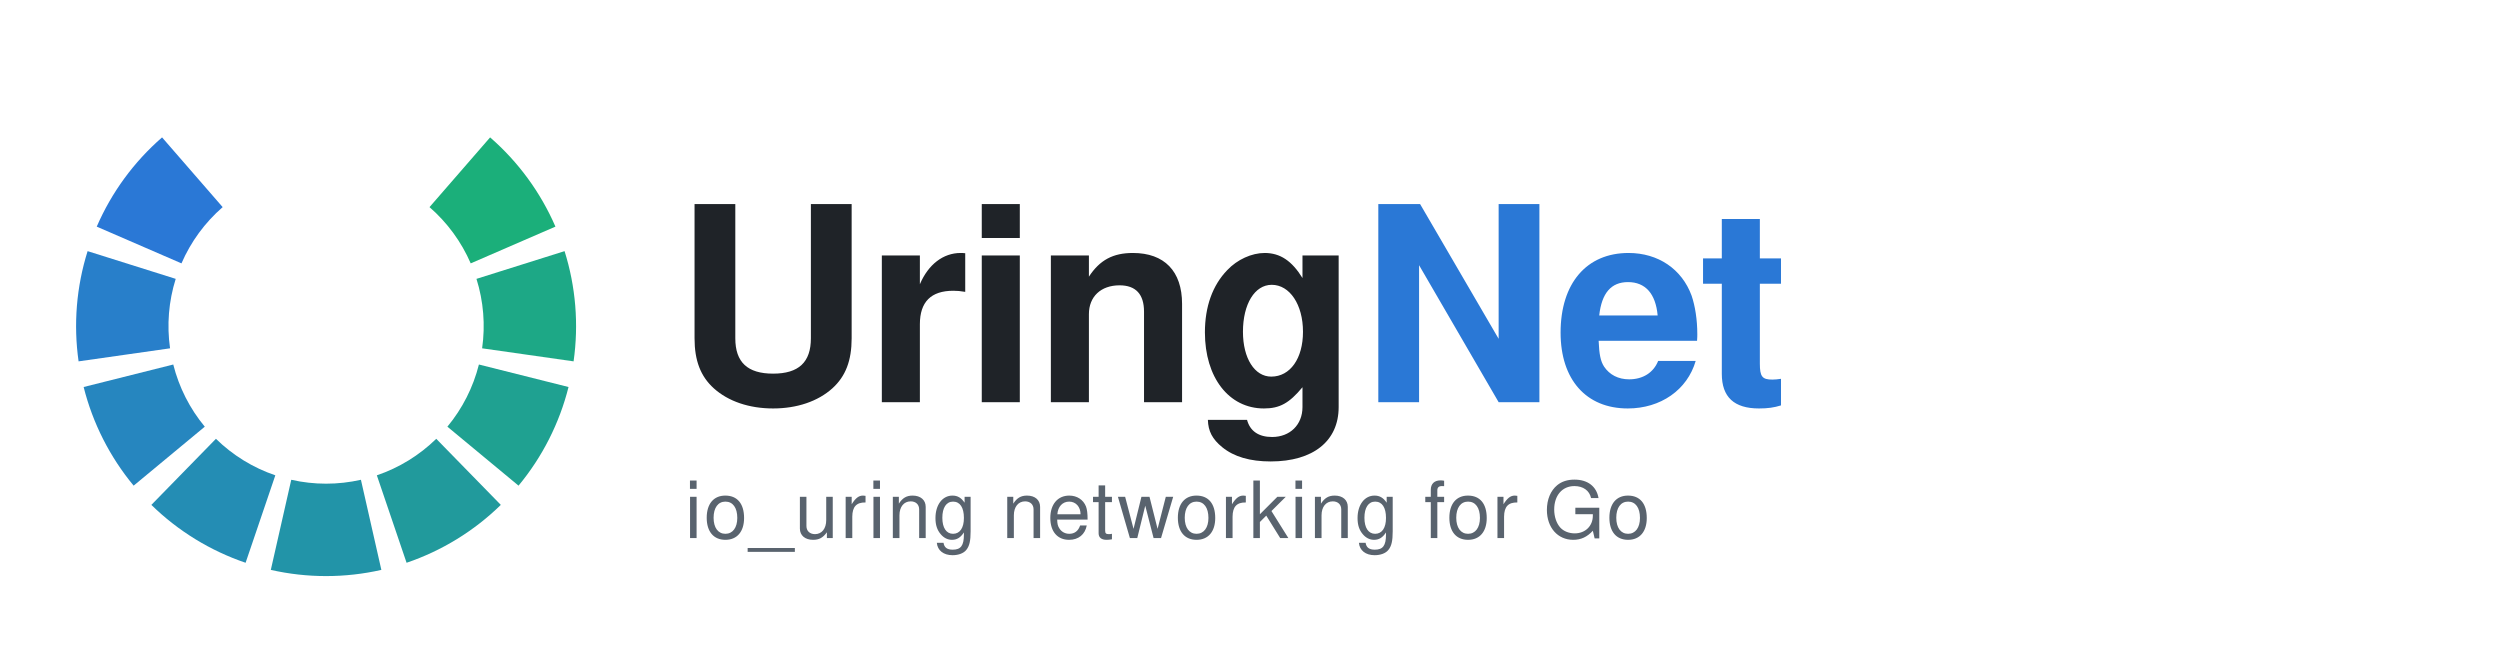
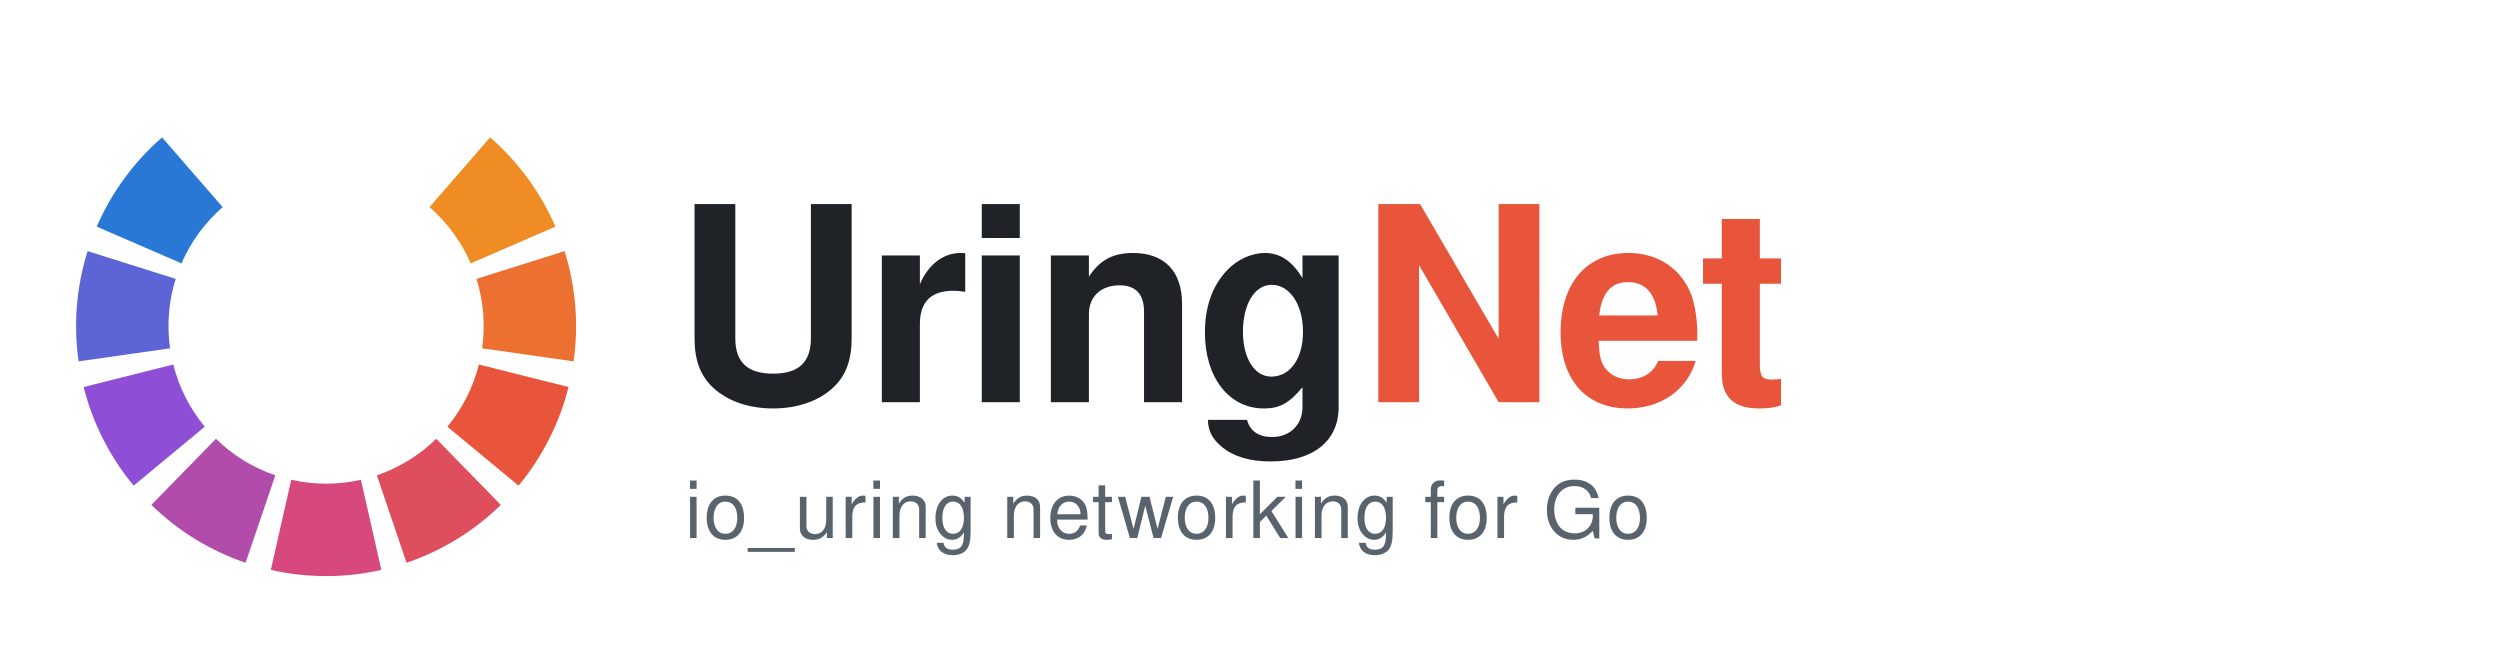
<svg xmlns="http://www.w3.org/2000/svg" width="460" height="120" viewBox="0 0 460 120" role="img" aria-label="UringNet">
-   <path d="M90.18 25.28A46.0 46.0 0 0 1 102.20 41.70L86.61 48.46A29.0 29.0 0 0 0 79.03 38.11Z" fill="#1baf7a" />
-   <path d="M103.88 46.21A46.0 46.0 0 0 1 105.54 66.49L88.71 64.09A29.0 29.0 0 0 0 87.67 51.31Z" fill="#1da886" />
-   <path d="M104.61 71.21A46.0 46.0 0 0 1 95.41 89.36L82.32 78.51A29.0 29.0 0 0 0 88.12 67.07Z" fill="#1fa191" />
-   <path d="M92.15 92.90A46.0 46.0 0 0 1 74.81 103.55L69.34 87.46A29.0 29.0 0 0 0 80.27 80.74Z" fill="#219a9c" />
-   <path d="M70.17 104.86A46.0 46.0 0 0 1 49.83 104.86L53.59 88.28A29.0 29.0 0 0 0 66.41 88.28Z" fill="#2294a8" />
-   <path d="M45.19 103.55A46.0 46.0 0 0 1 27.85 92.90L39.73 80.74A29.0 29.0 0 0 0 50.66 87.46Z" fill="#248db4" />
-   <path d="M24.59 89.36A46.0 46.0 0 0 1 15.39 71.21L31.88 67.07A29.0 29.0 0 0 0 37.68 78.51Z" fill="#2686bf" />
-   <path d="M14.46 66.49A46.0 46.0 0 0 1 16.12 46.21L32.33 51.31A29.0 29.0 0 0 0 31.29 64.09Z" fill="#287fca" />
+   <path d="M90.18 25.28A46.0 46.0 0 0 1 102.20 41.70L86.61 48.46A29.0 29.0 0 0 0 79.03 38.11Z" fill="#f08c24" />
+   <path d="M103.88 46.21A46.0 46.0 0 0 1 105.54 66.49L88.71 64.09A29.0 29.0 0 0 0 87.67 51.31Z" fill="#ec702f" />
+   <path d="M104.61 71.21A46.0 46.0 0 0 1 95.41 89.36L82.32 78.51A29.0 29.0 0 0 0 88.12 67.07Z" fill="#e8553a" />
+   <path d="M92.15 92.90A46.0 46.0 0 0 1 74.81 103.55L69.34 87.46A29.0 29.0 0 0 0 80.27 80.74Z" fill="#df4e5c" />
+   <path d="M70.17 104.86A46.0 46.0 0 0 1 49.83 104.86L53.59 88.28A29.0 29.0 0 0 0 66.41 88.28Z" fill="#d6487e" />
+   <path d="M45.19 103.55A46.0 46.0 0 0 1 27.85 92.90L39.73 80.74A29.0 29.0 0 0 0 50.66 87.46Z" fill="#b24caa" />
+   <path d="M24.59 89.36A46.0 46.0 0 0 1 15.39 71.21L31.88 67.07A29.0 29.0 0 0 0 37.68 78.51Z" fill="#8e4fd6" />
+   <path d="M14.46 66.49A46.0 46.0 0 0 1 16.12 46.21L32.33 51.31A29.0 29.0 0 0 0 31.29 64.09Z" fill="#5c64d6" />
  <path d="M17.80 41.70A46.0 46.0 0 0 1 29.82 25.28L40.97 38.11A29.0 29.0 0 0 0 33.39 48.46Z" fill="#2a78d6" />
-   <text x="124" y="74" font-family="-apple-system, BlinkMacSystemFont, 'Segoe UI', Helvetica, Arial, sans-serif" font-size="50" font-weight="700" letter-spacing="-1" fill="#1f2328">Uring<tspan fill="#2a78d6">Net</tspan>
+   <text x="124" y="74" font-family="-apple-system, BlinkMacSystemFont, 'Segoe UI', Helvetica, Arial, sans-serif" font-size="50" font-weight="700" letter-spacing="-1" fill="#1f2328">Uring<tspan fill="#e8553a">Net</tspan>
  </text>
  <text x="126" y="99" font-family="-apple-system, BlinkMacSystemFont, 'Segoe UI', Helvetica, Arial, sans-serif" font-size="14.5" fill="#59636e" letter-spacing="0.3">io_uring networking for Go</text>
</svg>
